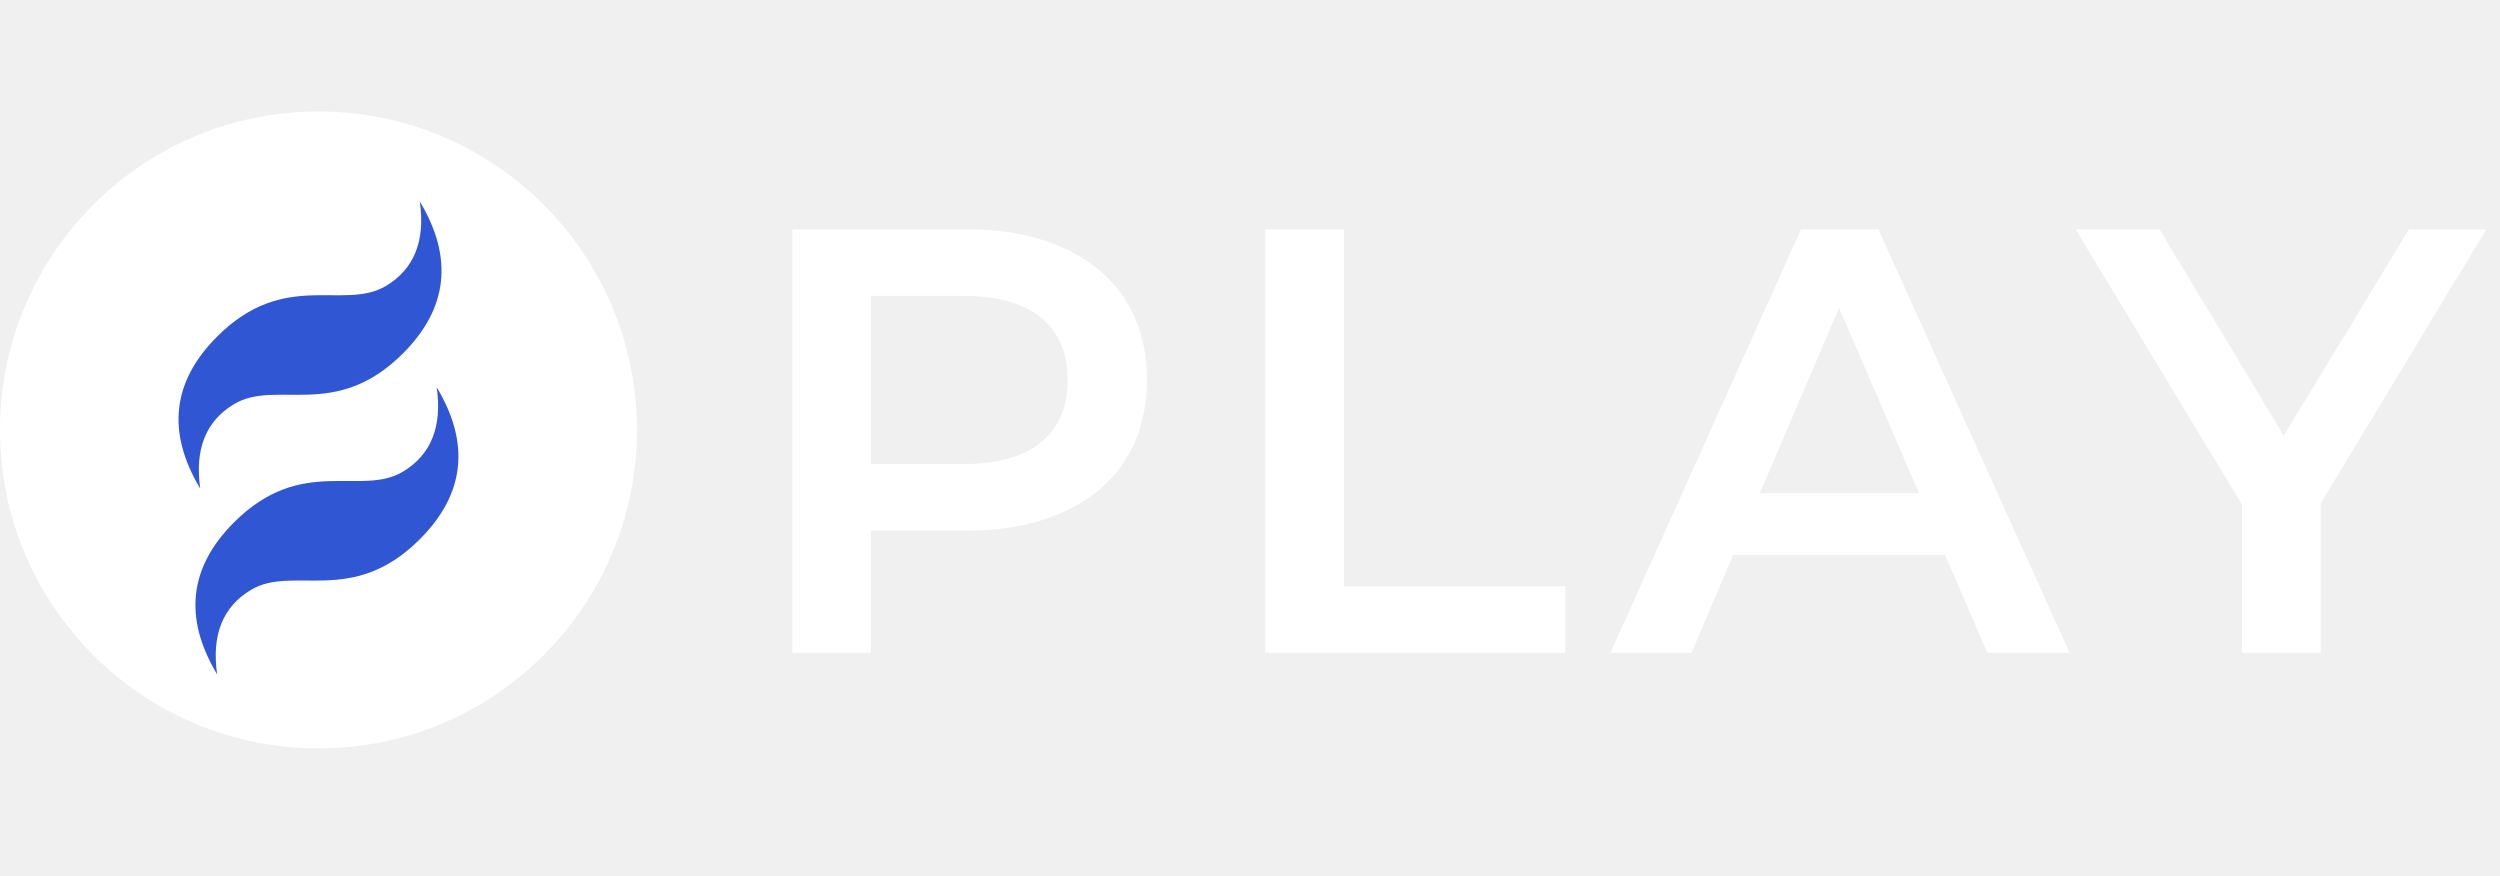
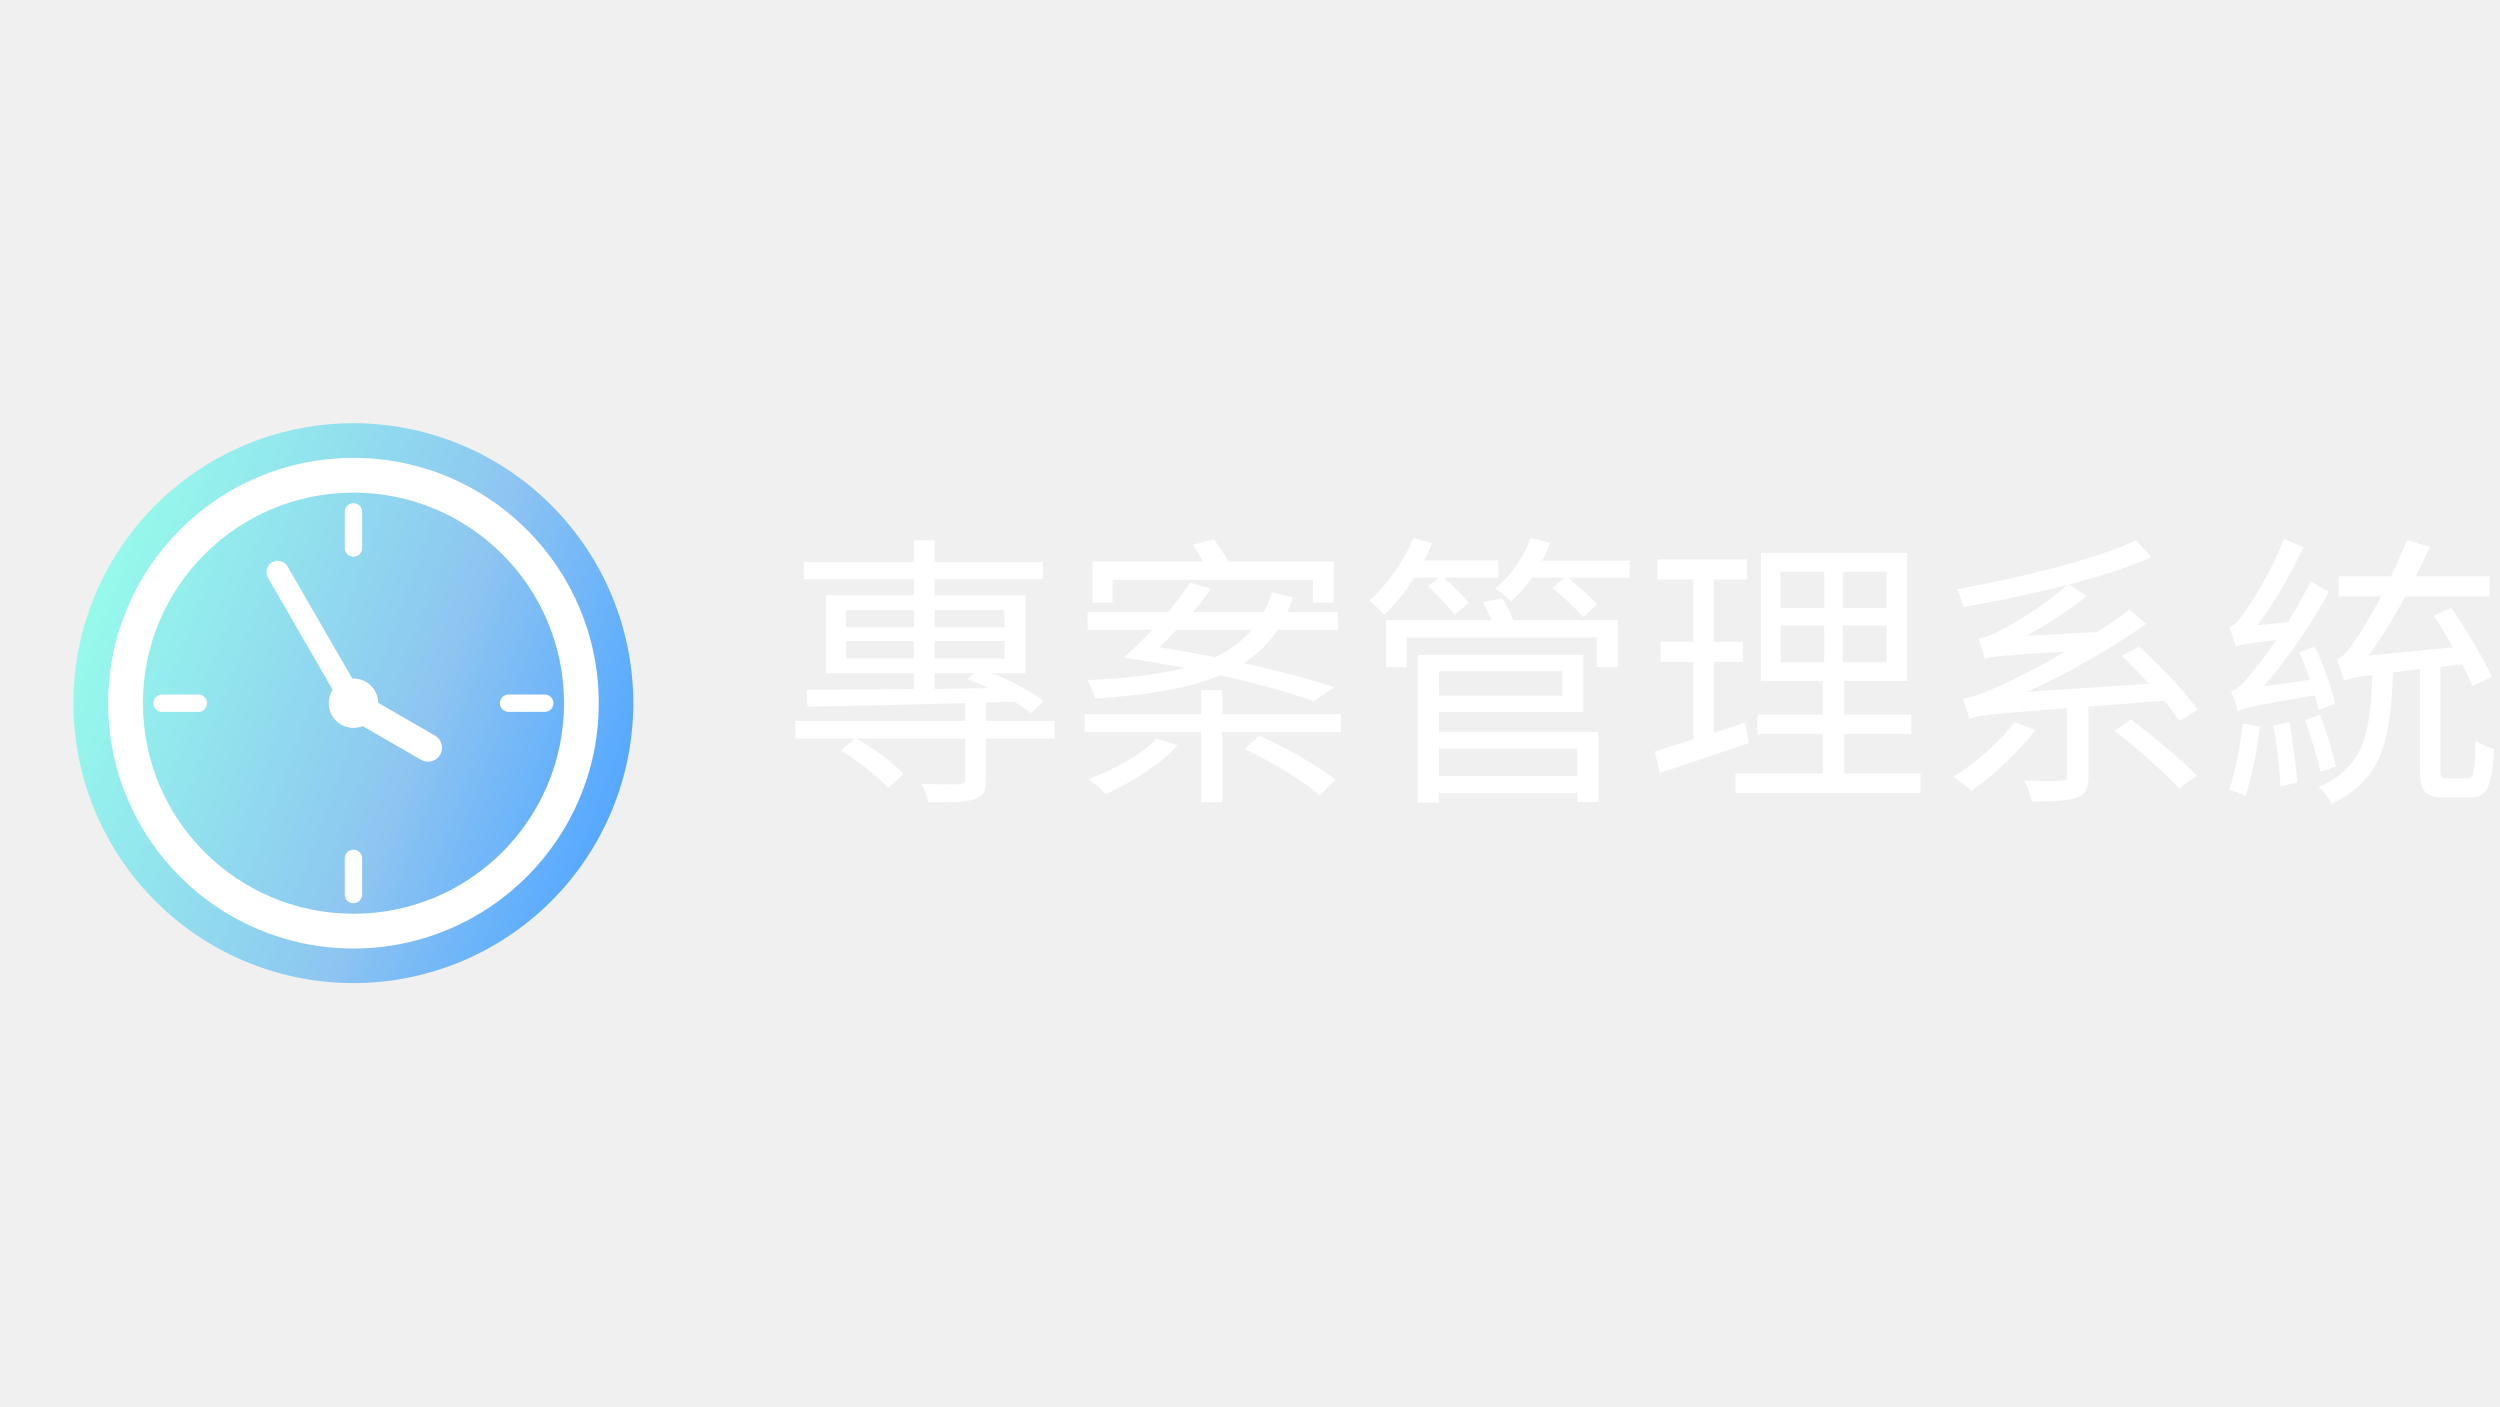
- <svg xmlns="http://www.w3.org/2000/svg" fill="none" height="55" viewBox="0 0 157 55" width="157">
-   <path d="m60.703 14.4c2.305 0 4.307.38 6.004 1.14 1.723.76 3.04 1.849 3.952 3.268s1.368 3.103 1.368 5.054c0 1.925-.456 3.61-1.368 5.054-.912 1.419-2.229 2.508-3.952 3.268-1.697.76-3.699 1.14-6.004 1.14h-6.004v7.676h-4.94v-26.6zm-.228 14.744c2.153 0 3.787-.456 4.902-1.368s1.672-2.217 1.672-3.914-.557-3.002-1.672-3.914-2.749-1.368-4.902-1.368h-5.776v10.564zm18.985-14.744h4.94v22.42h13.908v4.18h-18.848zm42.685 20.444h-13.3l-2.622 6.156h-5.092l11.97-26.6h4.864l12.008 26.6h-5.168zm-1.634-3.876-5.016-11.628-4.978 11.628zm25.225.646v9.386h-4.94v-9.31l-10.45-17.29h5.282l7.79 12.958 7.866-12.958h4.864z" fill="#fff" />
-   <path d="m20 47c11.046 0 20-8.954 20-20s-8.954-20-20-20-20 8.954-20 20 8.954 20 20 20z" fill="#fff" />
-   <path clip-rule="evenodd" d="m12.575 30.682c-2.121-3.535-1.768-6.718 1.061-9.546 4.243-4.243 7.955-1.591 10.607-3.182 1.768-1.061 2.475-2.828 2.121-5.303 2.121 3.535 1.768 6.718-1.061 9.546-4.243 4.243-7.955 1.591-10.607 3.182-1.768 1.061-2.475 2.828-2.121 5.303zm1.061 11.667c-2.121-3.535-1.768-6.718 1.061-9.546 4.243-4.243 7.955-1.591 10.607-3.182 1.768-1.061 2.475-2.828 2.121-5.303 2.121 3.535 1.768 6.718-1.061 9.546-4.243 4.243-7.955 1.591-10.607 3.182-1.768 1.061-2.475 2.828-2.121 5.303z" fill="#3056d3" fill-rule="evenodd" />
+ <svg xmlns="http://www.w3.org/2000/svg" width="1920" zoomAndPan="magnify" viewBox="0 0 1440 810" height="1080" preserveAspectRatio="xMidYMid meet" version="1.0">
+   <defs>
+     <g />
+     <clipPath id="id1">
+       <path d="M 42 243 L 365 243 L 365 567 L 42 567 Z M 42 243 " clip-rule="nonzero" />
+     </clipPath>
+     <clipPath id="id2">
+       <path d="M -3.629 500.379 L 108.152 197.871 L 410.66 309.656 L 298.875 612.16 Z M -3.629 500.379 " clip-rule="nonzero" />
+     </clipPath>
+     <clipPath id="id3">
+       <path d="M -3.629 500.379 L 108.152 197.871 L 410.66 309.656 L 298.875 612.16 Z M -3.629 500.379 " clip-rule="nonzero" />
+     </clipPath>
+     <clipPath id="id4">
+       <path d="M 259.406 253.762 C 261.883 254.676 264.336 255.652 266.762 256.688 C 269.188 257.723 271.59 258.816 273.965 259.969 C 276.336 261.121 278.684 262.332 280.996 263.602 C 283.309 264.867 285.594 266.191 287.84 267.574 C 290.09 268.953 292.305 270.387 294.484 271.875 C 296.664 273.363 298.805 274.906 300.906 276.5 C 303.012 278.094 305.074 279.738 307.098 281.434 C 309.117 283.129 311.098 284.871 313.035 286.664 C 314.973 288.457 316.863 290.297 318.711 292.184 C 320.559 294.066 322.355 295.996 324.109 297.969 C 325.859 299.945 327.562 301.957 329.215 304.016 C 330.867 306.074 332.469 308.168 334.02 310.305 C 335.57 312.441 337.066 314.613 338.512 316.824 C 339.953 319.031 341.34 321.277 342.676 323.555 C 344.008 325.832 345.285 328.141 346.504 330.48 C 347.723 332.82 348.887 335.188 349.988 337.586 C 351.094 339.984 352.137 342.406 353.121 344.855 C 354.105 347.301 355.031 349.773 355.895 352.266 C 356.758 354.762 357.559 357.273 358.297 359.809 C 359.039 362.34 359.715 364.891 360.328 367.457 C 360.945 370.023 361.496 372.602 361.984 375.195 C 362.473 377.789 362.895 380.395 363.258 383.008 C 363.617 385.621 363.914 388.246 364.145 390.875 C 364.375 393.5 364.543 396.137 364.645 398.773 C 364.746 401.41 364.785 404.047 364.758 406.684 C 364.73 409.324 364.637 411.961 364.48 414.594 C 364.324 417.23 364.102 419.859 363.816 422.48 C 363.531 425.105 363.18 427.719 362.766 430.328 C 362.352 432.934 361.875 435.527 361.332 438.109 C 360.789 440.691 360.188 443.262 359.52 445.812 C 358.852 448.367 358.121 450.902 357.328 453.418 C 356.535 455.938 355.684 458.434 354.77 460.91 C 353.855 463.383 352.879 465.836 351.844 468.262 C 350.809 470.691 349.715 473.09 348.562 475.465 C 347.41 477.84 346.199 480.184 344.93 482.496 C 343.664 484.812 342.34 487.094 340.957 489.344 C 339.578 491.594 338.145 493.805 336.656 495.984 C 335.168 498.164 333.625 500.305 332.031 502.41 C 330.438 504.512 328.793 506.574 327.098 508.598 C 325.402 510.621 323.66 512.598 321.867 514.535 C 320.074 516.473 318.234 518.363 316.348 520.211 C 314.465 522.059 312.535 523.855 310.562 525.609 C 308.586 527.359 306.57 529.062 304.516 530.715 C 302.457 532.371 300.363 533.973 298.227 535.52 C 296.09 537.07 293.918 538.566 291.707 540.012 C 289.5 541.453 287.254 542.844 284.977 544.176 C 282.699 545.508 280.391 546.785 278.051 548.004 C 275.711 549.227 273.344 550.387 270.945 551.492 C 268.547 552.594 266.125 553.637 263.676 554.621 C 261.23 555.605 258.758 556.531 256.266 557.395 C 253.77 558.258 251.258 559.059 248.723 559.801 C 246.191 560.539 243.641 561.215 241.074 561.832 C 238.508 562.445 235.93 562.996 233.336 563.484 C 230.742 563.973 228.137 564.398 225.523 564.758 C 222.91 565.117 220.285 565.414 217.656 565.645 C 215.027 565.875 212.395 566.043 209.758 566.145 C 207.121 566.246 204.484 566.285 201.844 566.258 C 199.207 566.23 196.57 566.137 193.938 565.98 C 191.301 565.824 188.672 565.602 186.051 565.316 C 183.426 565.031 180.812 564.68 178.203 564.266 C 175.598 563.852 173.004 563.375 170.422 562.832 C 167.84 562.293 165.27 561.688 162.719 561.02 C 160.164 560.352 157.629 559.621 155.113 558.828 C 152.594 558.039 150.098 557.184 147.621 556.27 C 145.148 555.355 142.695 554.379 140.27 553.344 C 137.84 552.309 135.441 551.215 133.066 550.062 C 130.691 548.91 128.348 547.699 126.035 546.43 C 123.719 545.164 121.438 543.84 119.188 542.461 C 116.938 541.078 114.727 539.645 112.547 538.156 C 110.367 536.668 108.227 535.125 106.121 533.531 C 104.02 531.938 101.957 530.293 99.934 528.598 C 97.91 526.902 95.934 525.16 93.996 523.367 C 92.059 521.574 90.168 519.734 88.32 517.852 C 86.473 515.965 84.676 514.035 82.922 512.062 C 81.172 510.09 79.469 508.074 77.816 506.016 C 76.16 503.957 74.559 501.863 73.012 499.727 C 71.461 497.59 69.965 495.418 68.52 493.207 C 67.078 491 65.688 488.758 64.355 486.48 C 63.023 484.203 61.746 481.891 60.527 479.551 C 59.305 477.211 58.145 474.844 57.039 472.445 C 55.938 470.051 54.895 467.625 53.91 465.18 C 52.926 462.73 52 460.258 51.137 457.766 C 50.273 455.27 49.473 452.758 48.73 450.223 C 47.992 447.691 47.316 445.141 46.699 442.574 C 46.086 440.008 45.535 437.43 45.047 434.836 C 44.559 432.242 44.133 429.637 43.773 427.023 C 43.414 424.41 43.117 421.789 42.887 419.16 C 42.656 416.531 42.488 413.898 42.387 411.262 C 42.285 408.625 42.246 405.984 42.273 403.348 C 42.301 400.707 42.395 398.07 42.551 395.438 C 42.707 392.801 42.93 390.172 43.215 387.551 C 43.5 384.926 43.852 382.312 44.266 379.707 C 44.68 377.098 45.156 374.504 45.699 371.922 C 46.238 369.34 46.844 366.77 47.512 364.219 C 48.18 361.664 48.91 359.129 49.703 356.613 C 50.492 354.094 51.348 351.598 52.262 349.125 C 53.176 346.648 54.152 344.195 55.188 341.77 C 56.223 339.34 57.316 336.941 58.469 334.566 C 59.621 332.195 60.832 329.848 62.102 327.535 C 63.367 325.219 64.691 322.938 66.07 320.691 C 67.453 318.441 68.887 316.227 70.375 314.047 C 71.863 311.867 73.406 309.727 75 307.625 C 76.594 305.52 78.238 303.457 79.934 301.434 C 81.629 299.414 83.371 297.434 85.164 295.496 C 86.957 293.559 88.797 291.668 90.68 289.82 C 92.566 287.973 94.496 286.176 96.469 284.422 C 98.441 282.672 100.457 280.969 102.516 279.316 C 104.574 277.664 106.668 276.062 108.805 274.512 C 110.941 272.961 113.113 271.465 115.324 270.02 C 117.531 268.578 119.773 267.191 122.051 265.855 C 124.328 264.523 126.641 263.246 128.98 262.027 C 131.32 260.809 133.688 259.645 136.086 258.543 C 138.48 257.438 140.906 256.395 143.352 255.41 C 145.801 254.426 148.273 253.5 150.766 252.637 C 153.262 251.773 155.773 250.973 158.309 250.234 C 160.84 249.492 163.391 248.816 165.957 248.203 C 168.523 247.586 171.102 247.035 173.695 246.547 C 176.289 246.059 178.895 245.637 181.508 245.273 C 184.121 244.914 186.742 244.617 189.371 244.387 C 192 244.156 194.633 243.988 197.27 243.887 C 199.906 243.785 202.547 243.746 205.184 243.773 C 207.824 243.801 210.461 243.895 213.094 244.051 C 215.73 244.207 218.359 244.43 220.98 244.715 C 223.605 245 226.219 245.352 228.824 245.766 C 231.434 246.18 234.027 246.656 236.609 247.199 C 239.191 247.738 241.762 248.344 244.312 249.012 C 246.867 249.68 249.402 250.41 251.918 251.203 C 254.438 251.996 256.934 252.848 259.406 253.762 Z M 259.406 253.762 " clip-rule="nonzero" />
+     </clipPath>
+     <linearGradient x1="1752.658" gradientTransform="matrix(2.357808, 0.871278, -0.871278, 2.357808, -3909.924, -1771.116)" y1="244.834" x2="1917.494" gradientUnits="userSpaceOnUse" y2="244.834" id="id5">
+       <stop stop-opacity="1" stop-color="rgb(58.8%, 98%, 92.2%)" offset="0" />
+       <stop stop-opacity="1" stop-color="rgb(58.8%, 98%, 92.2%)" offset="0.062" />
+       <stop stop-opacity="1" stop-color="rgb(58.8%, 98%, 92.2%)" offset="0.094" />
+       <stop stop-opacity="1" stop-color="rgb(58.8%, 98%, 92.2%)" offset="0.109" />
+       <stop stop-opacity="1" stop-color="rgb(58.777%, 97.864%, 92.213%)" offset="0.117" />
+       <stop stop-opacity="1" stop-color="rgb(58.727%, 97.56%, 92.247%)" offset="0.125" />
+       <stop stop-opacity="1" stop-color="rgb(58.672%, 97.227%, 92.284%)" offset="0.133" />
+       <stop stop-opacity="1" stop-color="rgb(58.615%, 96.893%, 92.32%)" offset="0.141" />
+       <stop stop-opacity="1" stop-color="rgb(58.56%, 96.561%, 92.355%)" offset="0.148" />
+       <stop stop-opacity="1" stop-color="rgb(58.505%, 96.227%, 92.392%)" offset="0.156" />
+       <stop stop-opacity="1" stop-color="rgb(58.45%, 95.892%, 92.429%)" offset="0.164" />
+       <stop stop-opacity="1" stop-color="rgb(58.394%, 95.56%, 92.465%)" offset="0.172" />
+       <stop stop-opacity="1" stop-color="rgb(58.339%, 95.226%, 92.502%)" offset="0.18" />
+       <stop stop-opacity="1" stop-color="rgb(58.284%, 94.893%, 92.538%)" offset="0.188" />
+       <stop stop-opacity="1" stop-color="rgb(58.229%, 94.559%, 92.574%)" offset="0.195" />
+       <stop stop-opacity="1" stop-color="rgb(58.173%, 94.225%, 92.61%)" offset="0.203" />
+       <stop stop-opacity="1" stop-color="rgb(58.118%, 93.892%, 92.647%)" offset="0.211" />
+       <stop stop-opacity="1" stop-color="rgb(58.063%, 93.558%, 92.683%)" offset="0.219" />
+       <stop stop-opacity="1" stop-color="rgb(58.008%, 93.225%, 92.72%)" offset="0.227" />
+       <stop stop-opacity="1" stop-color="rgb(57.951%, 92.891%, 92.755%)" offset="0.234" />
+       <stop stop-opacity="1" stop-color="rgb(57.896%, 92.558%, 92.792%)" offset="0.242" />
+       <stop stop-opacity="1" stop-color="rgb(57.841%, 92.224%, 92.828%)" offset="0.25" />
+       <stop stop-opacity="1" stop-color="rgb(57.787%, 91.89%, 92.865%)" offset="0.258" />
+       <stop stop-opacity="1" stop-color="rgb(57.73%, 91.557%, 92.902%)" offset="0.266" />
+       <stop stop-opacity="1" stop-color="rgb(57.675%, 91.223%, 92.938%)" offset="0.273" />
+       <stop stop-opacity="1" stop-color="rgb(57.62%, 90.891%, 92.973%)" offset="0.281" />
+       <stop stop-opacity="1" stop-color="rgb(57.564%, 90.556%, 93.01%)" offset="0.289" />
+       <stop stop-opacity="1" stop-color="rgb(57.509%, 90.224%, 93.047%)" offset="0.297" />
+       <stop stop-opacity="1" stop-color="rgb(57.454%, 89.89%, 93.083%)" offset="0.305" />
+       <stop stop-opacity="1" stop-color="rgb(57.399%, 89.555%, 93.12%)" offset="0.312" />
+       <stop stop-opacity="1" stop-color="rgb(57.343%, 89.223%, 93.156%)" offset="0.32" />
+       <stop stop-opacity="1" stop-color="rgb(57.288%, 88.889%, 93.192%)" offset="0.328" />
+       <stop stop-opacity="1" stop-color="rgb(57.233%, 88.556%, 93.228%)" offset="0.336" />
+       <stop stop-opacity="1" stop-color="rgb(57.178%, 88.222%, 93.265%)" offset="0.344" />
+       <stop stop-opacity="1" stop-color="rgb(57.121%, 87.888%, 93.301%)" offset="0.352" />
+       <stop stop-opacity="1" stop-color="rgb(57.066%, 87.555%, 93.338%)" offset="0.359" />
+       <stop stop-opacity="1" stop-color="rgb(57.011%, 87.221%, 93.375%)" offset="0.367" />
+       <stop stop-opacity="1" stop-color="rgb(56.956%, 86.888%, 93.41%)" offset="0.375" />
+       <stop stop-opacity="1" stop-color="rgb(56.9%, 86.554%, 93.446%)" offset="0.383" />
+       <stop stop-opacity="1" stop-color="rgb(56.845%, 86.221%, 93.483%)" offset="0.391" />
+       <stop stop-opacity="1" stop-color="rgb(56.79%, 85.887%, 93.52%)" offset="0.398" />
+       <stop stop-opacity="1" stop-color="rgb(56.735%, 85.553%, 93.556%)" offset="0.406" />
+       <stop stop-opacity="1" stop-color="rgb(56.679%, 85.22%, 93.591%)" offset="0.414" />
+       <stop stop-opacity="1" stop-color="rgb(56.624%, 84.886%, 93.628%)" offset="0.422" />
+       <stop stop-opacity="1" stop-color="rgb(56.569%, 84.554%, 93.665%)" offset="0.43" />
+       <stop stop-opacity="1" stop-color="rgb(56.514%, 84.219%, 93.701%)" offset="0.438" />
+       <stop stop-opacity="1" stop-color="rgb(56.458%, 83.887%, 93.738%)" offset="0.445" />
+       <stop stop-opacity="1" stop-color="rgb(56.403%, 83.553%, 93.774%)" offset="0.453" />
+       <stop stop-opacity="1" stop-color="rgb(56.348%, 83.218%, 93.81%)" offset="0.461" />
+       <stop stop-opacity="1" stop-color="rgb(56.293%, 82.886%, 93.846%)" offset="0.469" />
+       <stop stop-opacity="1" stop-color="rgb(56.236%, 82.552%, 93.883%)" offset="0.477" />
+       <stop stop-opacity="1" stop-color="rgb(56.181%, 82.219%, 93.919%)" offset="0.484" />
+       <stop stop-opacity="1" stop-color="rgb(56.126%, 81.885%, 93.956%)" offset="0.492" />
+       <stop stop-opacity="1" stop-color="rgb(56.071%, 81.552%, 93.993%)" offset="0.5" />
+       <stop stop-opacity="1" stop-color="rgb(56.015%, 81.218%, 94.028%)" offset="0.508" />
+       <stop stop-opacity="1" stop-color="rgb(55.96%, 80.884%, 94.064%)" offset="0.516" />
+       <stop stop-opacity="1" stop-color="rgb(55.905%, 80.551%, 94.101%)" offset="0.523" />
+       <stop stop-opacity="1" stop-color="rgb(55.85%, 80.217%, 94.138%)" offset="0.531" />
+       <stop stop-opacity="1" stop-color="rgb(55.794%, 79.884%, 94.174%)" offset="0.539" />
+       <stop stop-opacity="1" stop-color="rgb(55.739%, 79.55%, 94.211%)" offset="0.547" />
+       <stop stop-opacity="1" stop-color="rgb(55.684%, 79.216%, 94.246%)" offset="0.555" />
+       <stop stop-opacity="1" stop-color="rgb(55.629%, 78.883%, 94.283%)" offset="0.562" />
+       <stop stop-opacity="1" stop-color="rgb(55.573%, 78.549%, 94.319%)" offset="0.57" />
+       <stop stop-opacity="1" stop-color="rgb(55.518%, 78.217%, 94.356%)" offset="0.578" />
+       <stop stop-opacity="1" stop-color="rgb(55.463%, 77.882%, 94.392%)" offset="0.586" />
+       <stop stop-opacity="1" stop-color="rgb(55.406%, 77.55%, 94.427%)" offset="0.594" />
+       <stop stop-opacity="1" stop-color="rgb(55.351%, 77.216%, 94.464%)" offset="0.602" />
+       <stop stop-opacity="1" stop-color="rgb(55.147%, 76.892%, 94.533%)" offset="0.609" />
+       <stop stop-opacity="1" stop-color="rgb(54.672%, 76.585%, 94.661%)" offset="0.613" />
+       <stop stop-opacity="1" stop-color="rgb(54.375%, 76.437%, 94.739%)" offset="0.617" />
+       <stop stop-opacity="1" stop-color="rgb(54.077%, 76.288%, 94.815%)" offset="0.621" />
+       <stop stop-opacity="1" stop-color="rgb(53.78%, 76.14%, 94.893%)" offset="0.625" />
+       <stop stop-opacity="1" stop-color="rgb(53.481%, 75.99%, 94.971%)" offset="0.629" />
+       <stop stop-opacity="1" stop-color="rgb(53.183%, 75.841%, 95.049%)" offset="0.633" />
+       <stop stop-opacity="1" stop-color="rgb(52.884%, 75.691%, 95.125%)" offset="0.637" />
+       <stop stop-opacity="1" stop-color="rgb(52.586%, 75.543%, 95.203%)" offset="0.641" />
+       <stop stop-opacity="1" stop-color="rgb(52.289%, 75.394%, 95.279%)" offset="0.645" />
+       <stop stop-opacity="1" stop-color="rgb(51.991%, 75.246%, 95.357%)" offset="0.648" />
+       <stop stop-opacity="1" stop-color="rgb(51.692%, 75.096%, 95.435%)" offset="0.652" />
+       <stop stop-opacity="1" stop-color="rgb(51.395%, 74.947%, 95.512%)" offset="0.656" />
+       <stop stop-opacity="1" stop-color="rgb(51.097%, 74.797%, 95.589%)" offset="0.66" />
+       <stop stop-opacity="1" stop-color="rgb(50.8%, 74.649%, 95.667%)" offset="0.664" />
+       <stop stop-opacity="1" stop-color="rgb(50.5%, 74.5%, 95.744%)" offset="0.668" />
+       <stop stop-opacity="1" stop-color="rgb(50.203%, 74.352%, 95.822%)" offset="0.672" />
+       <stop stop-opacity="1" stop-color="rgb(49.904%, 74.202%, 95.898%)" offset="0.676" />
+       <stop stop-opacity="1" stop-color="rgb(49.606%, 74.052%, 95.976%)" offset="0.68" />
+       <stop stop-opacity="1" stop-color="rgb(49.309%, 73.903%, 96.053%)" offset="0.684" />
+       <stop stop-opacity="1" stop-color="rgb(49.011%, 73.755%, 96.13%)" offset="0.688" />
+       <stop stop-opacity="1" stop-color="rgb(48.712%, 73.605%, 96.208%)" offset="0.691" />
+       <stop stop-opacity="1" stop-color="rgb(48.415%, 73.457%, 96.286%)" offset="0.695" />
+       <stop stop-opacity="1" stop-color="rgb(48.116%, 73.308%, 96.362%)" offset="0.699" />
+       <stop stop-opacity="1" stop-color="rgb(47.818%, 73.158%, 96.44%)" offset="0.703" />
+       <stop stop-opacity="1" stop-color="rgb(47.52%, 73.009%, 96.516%)" offset="0.707" />
+       <stop stop-opacity="1" stop-color="rgb(47.223%, 72.861%, 96.594%)" offset="0.711" />
+       <stop stop-opacity="1" stop-color="rgb(46.924%, 72.711%, 96.672%)" offset="0.715" />
+       <stop stop-opacity="1" stop-color="rgb(46.626%, 72.563%, 96.75%)" offset="0.719" />
+       <stop stop-opacity="1" stop-color="rgb(46.329%, 72.414%, 96.826%)" offset="0.723" />
+       <stop stop-opacity="1" stop-color="rgb(46.031%, 72.266%, 96.904%)" offset="0.727" />
+       <stop stop-opacity="1" stop-color="rgb(45.732%, 72.116%, 96.98%)" offset="0.73" />
+       <stop stop-opacity="1" stop-color="rgb(45.435%, 71.967%, 97.058%)" offset="0.734" />
+       <stop stop-opacity="1" stop-color="rgb(45.135%, 71.817%, 97.136%)" offset="0.738" />
+       <stop stop-opacity="1" stop-color="rgb(44.838%, 71.669%, 97.214%)" offset="0.742" />
+       <stop stop-opacity="1" stop-color="rgb(44.54%, 71.519%, 97.29%)" offset="0.746" />
+       <stop stop-opacity="1" stop-color="rgb(44.243%, 71.371%, 97.368%)" offset="0.75" />
+       <stop stop-opacity="1" stop-color="rgb(43.944%, 71.222%, 97.444%)" offset="0.754" />
+       <stop stop-opacity="1" stop-color="rgb(43.646%, 71.072%, 97.522%)" offset="0.758" />
+       <stop stop-opacity="1" stop-color="rgb(43.347%, 70.923%, 97.6%)" offset="0.762" />
+       <stop stop-opacity="1" stop-color="rgb(43.05%, 70.775%, 97.678%)" offset="0.766" />
+       <stop stop-opacity="1" stop-color="rgb(42.752%, 70.625%, 97.754%)" offset="0.77" />
+       <stop stop-opacity="1" stop-color="rgb(42.455%, 70.477%, 97.832%)" offset="0.773" />
+       <stop stop-opacity="1" stop-color="rgb(42.155%, 70.328%, 97.908%)" offset="0.777" />
+       <stop stop-opacity="1" stop-color="rgb(41.858%, 70.178%, 97.986%)" offset="0.781" />
+       <stop stop-opacity="1" stop-color="rgb(41.56%, 70.029%, 98.064%)" offset="0.785" />
+       <stop stop-opacity="1" stop-color="rgb(41.263%, 69.881%, 98.141%)" offset="0.789" />
+       <stop stop-opacity="1" stop-color="rgb(40.964%, 69.731%, 98.218%)" offset="0.793" />
+       <stop stop-opacity="1" stop-color="rgb(40.666%, 69.583%, 98.296%)" offset="0.797" />
+       <stop stop-opacity="1" stop-color="rgb(40.367%, 69.434%, 98.372%)" offset="0.801" />
+       <stop stop-opacity="1" stop-color="rgb(40.07%, 69.284%, 98.45%)" offset="0.805" />
+       <stop stop-opacity="1" stop-color="rgb(39.772%, 69.135%, 98.528%)" offset="0.809" />
+       <stop stop-opacity="1" stop-color="rgb(39.474%, 68.987%, 98.605%)" offset="0.812" />
+       <stop stop-opacity="1" stop-color="rgb(39.175%, 68.837%, 98.682%)" offset="0.816" />
+       <stop stop-opacity="1" stop-color="rgb(38.878%, 68.689%, 98.759%)" offset="0.82" />
+       <stop stop-opacity="1" stop-color="rgb(38.579%, 68.539%, 98.836%)" offset="0.824" />
+       <stop stop-opacity="1" stop-color="rgb(38.281%, 68.39%, 98.914%)" offset="0.828" />
+       <stop stop-opacity="1" stop-color="rgb(37.984%, 68.24%, 98.991%)" offset="0.832" />
+       <stop stop-opacity="1" stop-color="rgb(37.686%, 68.092%, 99.069%)" offset="0.836" />
+       <stop stop-opacity="1" stop-color="rgb(37.387%, 67.943%, 99.146%)" offset="0.84" />
+       <stop stop-opacity="1" stop-color="rgb(37.09%, 67.795%, 99.223%)" offset="0.844" />
+       <stop stop-opacity="1" stop-color="rgb(36.792%, 67.645%, 99.3%)" offset="0.848" />
+       <stop stop-opacity="1" stop-color="rgb(36.494%, 67.496%, 99.377%)" offset="0.852" />
+       <stop stop-opacity="1" stop-color="rgb(36.195%, 67.346%, 99.455%)" offset="0.855" />
+       <stop stop-opacity="1" stop-color="rgb(35.898%, 67.198%, 99.533%)" offset="0.859" />
+       <stop stop-opacity="1" stop-color="rgb(35.599%, 67.049%, 99.609%)" offset="0.863" />
+       <stop stop-opacity="1" stop-color="rgb(35.301%, 66.901%, 99.687%)" offset="0.867" />
+       <stop stop-opacity="1" stop-color="rgb(35.004%, 66.751%, 99.763%)" offset="0.871" />
+       <stop stop-opacity="1" stop-color="rgb(34.706%, 66.603%, 99.841%)" offset="0.875" />
+       <stop stop-opacity="1" stop-color="rgb(34.407%, 66.454%, 99.919%)" offset="0.879" />
+       <stop stop-opacity="1" stop-color="rgb(34.109%, 66.304%, 99.997%)" offset="0.883" />
+       <stop stop-opacity="1" stop-color="rgb(34.103%, 66.301%, 99.998%)" offset="0.891" />
+       <stop stop-opacity="1" stop-color="rgb(34.099%, 66.299%, 100%)" offset="0.906" />
+       <stop stop-opacity="1" stop-color="rgb(34.099%, 66.299%, 100%)" offset="0.938" />
+       <stop stop-opacity="1" stop-color="rgb(34.099%, 66.299%, 100%)" offset="1" />
+     </linearGradient>
+     <clipPath id="id6">
+       <path d="M 62.293 263.738 L 345 263.738 L 345 546.488 L 62.293 546.488 Z M 62.293 263.738 " clip-rule="nonzero" />
+     </clipPath>
+   </defs>
+   <g clip-path="url(#id1)">
+     <g clip-path="url(#id2)">
+       <g clip-path="url(#id3)">
+         <g clip-path="url(#id4)">
+           <path fill="url(#id5)" d="M 80.996 138.879 L -62.621 527.535 L 326.031 671.152 L 469.652 282.5 Z M 80.996 138.879 " fill-rule="nonzero" />
+         </g>
+       </g>
+     </g>
+   </g>
+   <g clip-path="url(#id6)">
+     <path fill="#ffffff" d="M 165.613 326.258 L 202.895 390.816 L 203.59 390.797 C 211.371 390.797 217.699 397.039 217.82 404.793 L 250.586 423.707 C 254.43 425.922 255.75 430.879 253.535 434.719 C 251.316 438.555 246.371 439.883 242.531 437.668 L 208.906 418.25 C 207.266 418.91 205.469 419.273 203.59 419.273 C 195.723 419.273 189.348 412.898 189.348 405.031 C 189.348 402.195 190.18 399.547 191.613 397.32 L 154.344 332.762 C 152.551 329.668 153.625 325.664 156.727 323.875 C 159.832 322.082 163.824 323.148 165.613 326.258 Z M 208.59 515.246 C 208.59 518.012 206.344 520.242 203.59 520.242 C 200.828 520.242 198.586 518.012 198.586 515.246 L 198.586 494.387 C 198.586 491.637 200.828 489.391 203.59 489.391 C 206.344 489.391 208.59 491.637 208.59 494.387 Z M 198.586 294.832 C 198.586 292.07 200.828 289.832 203.59 289.832 C 206.344 289.832 208.59 292.07 208.59 294.832 L 208.59 315.68 C 208.59 318.445 206.344 320.684 203.59 320.684 C 200.828 320.684 198.586 318.445 198.586 315.68 Z M 93.383 410.043 C 90.617 410.043 88.383 407.805 88.383 405.031 C 88.383 402.281 90.617 400.039 93.383 400.039 L 114.234 400.039 C 116.988 400.039 119.234 402.281 119.234 405.031 C 119.234 407.805 116.988 410.043 114.234 410.043 Z M 313.793 400.039 C 316.551 400.039 318.797 402.281 318.797 405.031 C 318.797 407.805 316.551 410.043 313.793 410.043 L 292.945 410.043 C 290.18 410.043 287.941 407.805 287.941 405.031 C 287.941 402.277 290.18 400.039 292.945 400.039 Z M 203.59 263.738 C 242.598 263.738 277.934 279.559 303.496 305.125 C 329.062 330.691 344.879 366.027 344.879 405.031 C 344.879 444.059 329.062 479.383 303.496 504.945 C 277.93 530.523 242.598 546.332 203.59 546.332 C 164.57 546.332 129.25 530.523 103.676 504.945 C 78.109 479.383 62.293 444.059 62.293 405.031 C 62.293 366.027 78.109 330.703 103.676 305.125 C 129.242 279.559 164.57 263.738 203.59 263.738 Z M 289.348 319.277 C 267.406 297.332 237.078 283.754 203.59 283.754 C 170.094 283.754 139.766 297.332 117.824 319.277 C 95.875 341.219 82.301 371.543 82.301 405.031 C 82.301 472.023 136.602 526.316 203.59 526.316 C 237.078 526.316 267.406 512.754 289.348 490.797 C 311.301 468.852 324.871 438.527 324.871 405.031 C 324.871 371.543 311.301 341.219 289.348 319.277 Z M 289.348 319.277 " fill-opacity="1" fill-rule="nonzero" />
+   </g>
+   <g fill="#ffffff" fill-opacity="1">
+     <g transform="translate(449.9013, 449.5258)">
+       <g>
+         <path d="M 88.445 -61.777 L 111.133 -61.777 L 107.16 -58.301 C 111.133 -56.977 115.441 -55.152 119.746 -53.164 L 88.445 -52.668 Z M 37.43 -70.059 L 37.43 -80.328 L 76.52 -80.328 L 76.52 -70.059 Z M 37.43 -98.215 L 76.52 -98.215 L 76.52 -88.277 L 37.43 -88.277 Z M 128.691 -98.215 L 128.691 -88.277 L 88.445 -88.277 L 88.445 -98.215 Z M 128.691 -70.059 L 88.445 -70.059 L 88.445 -80.328 L 128.691 -80.328 Z M 157.508 -34.285 L 118.09 -34.285 L 118.09 -44.883 L 134.488 -45.383 C 138.133 -43.062 141.445 -40.742 143.93 -38.758 L 151.215 -45.711 C 144.59 -50.848 132.832 -57.305 121.57 -61.777 L 140.781 -61.777 L 140.781 -106.664 L 88.445 -106.664 L 88.445 -115.938 L 150.883 -115.938 L 150.883 -125.875 L 88.445 -125.875 L 88.445 -138.297 L 76.52 -138.297 L 76.52 -125.875 L 13.086 -125.875 L 13.086 -115.938 L 76.52 -115.938 L 76.52 -106.664 L 25.836 -106.664 L 25.836 -61.777 L 76.52 -61.777 L 76.52 -52.668 C 52.836 -52.336 31.137 -52.172 14.742 -52.172 L 15.238 -42.566 C 39.086 -42.898 72.211 -43.559 106.164 -44.555 L 106.164 -34.285 L 8.281 -34.285 L 8.281 -24.18 L 42.566 -24.18 L 34.449 -17.227 C 44.387 -11.098 55.98 -2.152 61.777 4.305 L 70.555 -3.809 C 64.758 -9.938 53.164 -18.551 43.395 -24.18 L 106.164 -24.18 L 106.164 -0.828 C 106.164 1.324 105.336 1.988 102.852 2.152 C 100.203 2.32 90.93 2.32 80.824 1.988 C 82.48 4.969 84.305 9.441 84.801 12.586 C 98.051 12.586 106.332 12.586 111.465 10.766 C 116.766 9.109 118.09 5.797 118.09 -0.496 L 118.09 -24.18 L 157.508 -24.18 Z M 157.508 -34.285 " />
+       </g>
+     </g>
+   </g>
+   <g fill="#ffffff" fill-opacity="1">
+     <g transform="translate(615.5171, 449.5258)">
+       <g>
+         <path d="M 25.34 -115.605 L 140.781 -115.605 L 140.781 -102.355 L 152.707 -102.355 L 152.707 -126.039 L 92.086 -126.039 C 89.77 -130.18 86.289 -135.148 83.805 -138.793 L 71.551 -135.812 C 73.371 -132.832 75.523 -129.52 77.512 -126.039 L 13.746 -126.039 L 13.746 -102.355 L 25.34 -102.355 Z M 105.668 -86.789 C 100.203 -80.328 93.082 -75.195 84.469 -70.887 C 73.867 -73.039 63.102 -75.027 52.172 -76.684 C 55.32 -79.832 58.797 -83.145 62.273 -86.789 Z M 153.039 -53.664 C 139.289 -58.301 121.07 -63.102 100.867 -67.574 C 108.816 -72.711 115.273 -79.004 120.41 -86.789 L 155.191 -86.789 L 155.191 -96.891 L 125.875 -96.891 C 127.199 -99.707 128.195 -102.355 129.188 -105.504 L 117.262 -108.32 C 115.938 -104.18 114.281 -100.367 112.293 -96.891 L 71.551 -96.891 C 75.359 -101.363 79.004 -106 81.984 -110.305 L 70.059 -113.949 C 66.582 -108.648 62.109 -102.688 57.141 -96.891 L 10.93 -96.891 L 10.93 -86.789 L 48.195 -86.789 C 42.566 -80.824 36.934 -75.359 31.801 -70.723 C 43.891 -68.898 55.484 -66.914 66.746 -64.758 C 51.84 -60.949 33.457 -58.797 10.766 -57.805 C 12.586 -54.82 14.242 -50.848 15.402 -47.203 C 45.879 -49.191 69.398 -53 87.285 -60.617 C 108.98 -55.648 127.695 -50.68 141.113 -45.547 Z M 50.68 -24.18 C 41.902 -14.742 26.168 -6.129 11.262 -0.664 C 14.242 1.16 19.211 5.465 21.367 7.785 C 35.941 1.324 52.668 -8.945 62.773 -20.207 Z M 101.527 -18.055 C 116.602 -10.93 135.48 0.496 144.758 8.613 L 153.699 -0.332 C 143.93 -8.281 124.715 -19.211 109.809 -25.836 Z M 88.445 -38.258 L 88.445 -52.008 L 76.352 -52.008 L 76.352 -38.258 L 9.273 -38.258 L 9.273 -27.824 L 76.352 -27.824 L 76.352 12.586 L 88.445 12.586 L 88.445 -27.824 L 156.848 -27.824 L 156.848 -38.258 Z M 88.445 -38.258 " />
+       </g>
+     </g>
+   </g>
+   <g fill="#ffffff" fill-opacity="1">
+     <g transform="translate(781.1328, 449.5258)">
+       <g>
+         <path d="M 47.699 -116.766 L 41.406 -111.961 C 46.707 -106.828 53.496 -99.871 56.809 -95.566 L 64.926 -102.355 C 61.777 -106.164 55.648 -112.293 50.516 -116.766 L 81.82 -116.766 L 81.82 -126.703 L 39.086 -126.703 C 40.91 -130.016 42.398 -133.328 43.891 -136.641 L 32.961 -139.621 C 27.328 -125.875 17.887 -112.625 7.617 -103.516 C 10.27 -101.527 14.41 -97.387 16.23 -95.398 C 22.195 -101.031 28.156 -108.484 33.457 -116.766 Z M 127.367 -18.383 L 127.367 -2.484 L 47.699 -2.484 L 47.699 -18.383 Z M 118.754 -62.938 L 118.754 -48.859 L 47.699 -48.859 L 47.699 -62.938 Z M 47.699 -39.418 L 130.844 -39.418 L 130.844 -72.379 L 35.445 -72.379 L 35.445 12.754 L 47.699 12.754 L 47.699 7.121 L 127.367 7.121 L 127.367 12.422 L 139.457 12.422 L 139.457 -27.992 L 47.699 -27.992 Z M 73.039 -102.688 C 74.863 -99.539 76.52 -95.73 78.008 -92.254 L 17.227 -92.254 L 17.227 -65.258 L 29.148 -65.258 L 29.148 -82.48 L 138.629 -82.48 L 138.629 -65.258 L 150.883 -65.258 L 150.883 -92.254 L 90.598 -92.254 C 89.105 -96.395 86.289 -101.195 83.973 -105.008 Z M 107.16 -126.539 C 108.98 -129.852 110.473 -133.328 111.797 -136.805 L 100.535 -139.621 C 96.395 -128.359 88.941 -117.594 79.996 -110.473 C 82.812 -108.816 87.285 -105.008 89.273 -103.184 C 93.578 -106.828 97.555 -111.633 101.363 -116.766 L 120.242 -116.766 L 113.121 -110.969 C 119.25 -105.836 126.867 -98.711 130.68 -94.074 L 138.961 -101.363 C 135.148 -105.668 127.863 -111.961 121.898 -116.766 L 157.508 -116.766 L 157.508 -126.539 Z M 107.16 -126.539 " />
+       </g>
+     </g>
+   </g>
+   <g fill="#ffffff" fill-opacity="1">
+     <g transform="translate(946.7486, 449.5258)">
+       <g>
+         <path d="M 58.465 -33.289 L 40.414 -27.328 L 40.414 -68.238 L 57.141 -68.238 L 57.141 -79.832 L 40.414 -79.832 L 40.414 -115.773 L 59.461 -115.773 L 59.461 -127.367 L 8.117 -127.367 L 8.117 -115.773 L 28.652 -115.773 L 28.652 -79.832 L 9.773 -79.832 L 9.773 -68.238 L 28.652 -68.238 L 28.652 -23.684 C 20.207 -20.867 12.586 -18.551 6.461 -16.727 L 9.273 -4.305 C 24.016 -9.109 42.898 -15.57 60.617 -21.531 Z M 78.836 -89.273 L 104.012 -89.273 L 104.012 -68.07 L 78.836 -68.07 Z M 78.836 -120.242 L 104.012 -120.242 L 104.012 -99.375 L 78.836 -99.375 Z M 139.953 -99.375 L 114.613 -99.375 L 114.613 -120.242 L 139.953 -120.242 Z M 139.953 -68.07 L 114.613 -68.07 L 114.613 -89.273 L 139.953 -89.273 Z M 115.605 -3.977 L 115.605 -26.664 L 154.195 -26.664 L 154.195 -37.93 L 115.605 -37.93 L 115.605 -57.305 L 151.711 -57.305 L 151.711 -131.008 L 67.574 -131.008 L 67.574 -57.305 L 103.184 -57.305 L 103.184 -37.93 L 65.586 -37.93 L 65.586 -26.664 L 103.184 -26.664 L 103.184 -3.977 L 52.836 -3.977 L 52.836 7.289 L 159.496 7.289 L 159.496 -3.977 Z M 115.605 -3.977 " />
+       </g>
+     </g>
+   </g>
+   <g fill="#ffffff" fill-opacity="1">
+     <g transform="translate(1112.364, 449.5258)">
+       <g>
+         <path d="M 47.867 -33.457 C 39.418 -21.863 25.508 -9.938 12.586 -1.988 C 15.734 -0.164 20.867 3.809 23.188 5.961 C 35.609 -2.648 50.184 -16.066 60.121 -29.148 Z M 134.32 -45.879 C 137.633 -41.57 140.781 -37.598 143.102 -34.285 L 153.535 -40.742 C 146.578 -50.516 132.336 -65.754 119.746 -77.016 L 109.809 -71.883 C 114.777 -67.078 120.242 -61.445 125.543 -55.648 L 54.988 -51.012 C 78.008 -61.445 101.363 -74.367 123.887 -90.266 L 114.281 -98.383 C 108.32 -93.91 102.023 -89.438 95.398 -85.461 L 54.82 -83.309 C 66.582 -89.602 78.672 -97.555 89.77 -106.164 L 79.336 -112.789 C 97.223 -117.594 113.785 -122.727 127.035 -128.691 L 117.926 -138.297 C 94.406 -127.199 52.008 -116.93 14.906 -110.141 C 16.398 -107.324 17.887 -103.02 18.551 -99.871 C 38.258 -103.352 59.129 -107.656 78.836 -112.789 C 64.926 -100.535 46.539 -89.602 40.578 -86.789 C 35.113 -83.805 30.973 -81.984 27.164 -81.652 C 28.652 -78.508 30.309 -72.379 30.973 -70.059 C 34.449 -71.219 40.082 -72.047 77.348 -74.199 C 61.281 -64.926 47.203 -57.805 40.91 -55.152 C 30.973 -50.516 23.684 -47.867 18.219 -47.203 C 19.543 -43.891 21.367 -38.094 21.863 -35.445 C 26.5 -37.266 33.125 -38.258 78.176 -41.57 L 78.176 -2.484 C 78.176 -0.496 77.68 0 74.863 0.164 C 72.211 0.496 63.27 0.496 53.332 0 C 55.32 3.312 57.473 8.613 57.969 12.09 C 70.059 12.09 78.508 11.926 83.641 9.938 C 89.105 8.117 90.598 4.637 90.598 -2.32 L 90.598 -42.566 Z M 105.504 -28.652 C 118.754 -18.551 134.82 -4.141 142.77 4.637 L 153.039 -2.648 C 144.59 -11.43 128.195 -25.34 115.109 -34.945 Z M 105.504 -28.652 " />
+       </g>
+     </g>
+   </g>
+   <g fill="#ffffff" fill-opacity="1">
+     <g transform="translate(1277.98, 449.5258)">
+       <g>
+         <path d="M 67.078 -44.223 C 65.258 -52.668 60.453 -66.414 55.32 -77.016 L 46.375 -73.703 C 48.695 -68.898 50.68 -63.434 52.668 -57.969 L 25.672 -54.16 C 39.418 -69.562 52.668 -88.941 63.434 -108.484 L 53 -114.613 C 49.023 -106.664 44.387 -98.547 39.75 -91.094 L 22.359 -89.438 C 31.801 -102.191 41.406 -118.422 48.859 -134.32 L 37.598 -139.125 C 30.641 -121.238 18.883 -102.191 15.238 -97.387 C 11.758 -92.418 8.777 -88.941 6.129 -88.277 C 7.289 -85.297 9.273 -79.5 9.938 -77.016 C 12.09 -78.176 15.57 -78.836 33.125 -80.824 C 27.164 -72.211 22.027 -65.258 19.379 -62.441 C 14.41 -56.312 10.602 -52.172 7.121 -51.344 C 8.445 -48.195 10.434 -42.398 10.93 -39.914 C 14.078 -41.738 19.047 -42.898 55.484 -49.023 C 56.312 -45.879 56.977 -42.898 57.473 -40.578 Z M 13.914 -32.793 C 12.258 -19.543 9.773 -4.969 5.961 5.301 C 8.445 6.129 13.414 7.785 15.402 8.945 C 18.883 -1.324 22.027 -16.895 23.684 -30.973 Z M 31.469 -31.633 C 33.457 -20.539 35.277 -5.961 35.609 3.477 L 45.215 1.16 C 44.719 -8.281 42.73 -22.523 40.742 -33.621 Z M 67.574 -7.949 C 65.918 -16.066 62.109 -28.156 58.301 -37.762 L 49.688 -34.781 C 53.164 -25.508 56.977 -12.918 58.465 -4.969 Z M 131.836 -1.16 C 128.195 -1.16 127.695 -1.988 127.695 -6.293 L 127.695 -65.422 L 140.285 -66.914 C 142.77 -62.273 144.758 -57.805 146.246 -54.324 L 157.18 -59.625 C 152.871 -70.059 142.438 -86.953 133.992 -99.375 L 123.887 -94.902 C 127.531 -89.438 131.34 -82.977 134.984 -76.684 L 86.289 -71.883 C 93.578 -81.82 100.699 -93.578 107.492 -106 L 156.02 -106 L 156.02 -117.594 L 113.453 -117.594 C 116.27 -123.059 119.086 -128.855 121.57 -134.488 L 108.32 -138.461 C 105.668 -131.508 102.523 -124.383 99.211 -117.594 L 69.066 -117.594 L 69.066 -106 L 93.578 -106 C 87.449 -94.57 81.984 -85.461 79.336 -81.82 C 74.863 -75.027 71.219 -70.555 67.906 -69.727 C 69.562 -66.25 71.383 -60.121 72.211 -57.473 C 74.531 -58.465 77.512 -59.293 88.445 -60.785 C 87.449 -26.664 83.477 -7.289 57.473 3.809 C 60.289 5.961 63.602 10.27 65.09 13.414 C 94.074 -0.164 99.043 -23.188 100.367 -62.273 L 115.938 -64.098 L 115.938 -6.129 C 115.938 6.129 118.754 9.773 130.348 9.773 L 144.59 9.773 C 154.527 9.773 157.508 3.977 158.668 -18.219 C 155.191 -19.211 150.555 -20.867 147.902 -23.023 C 147.57 -4.305 146.742 -1.16 143.266 -1.16 Z M 131.836 -1.16 " />
+       </g>
+     </g>
+   </g>
</svg>
